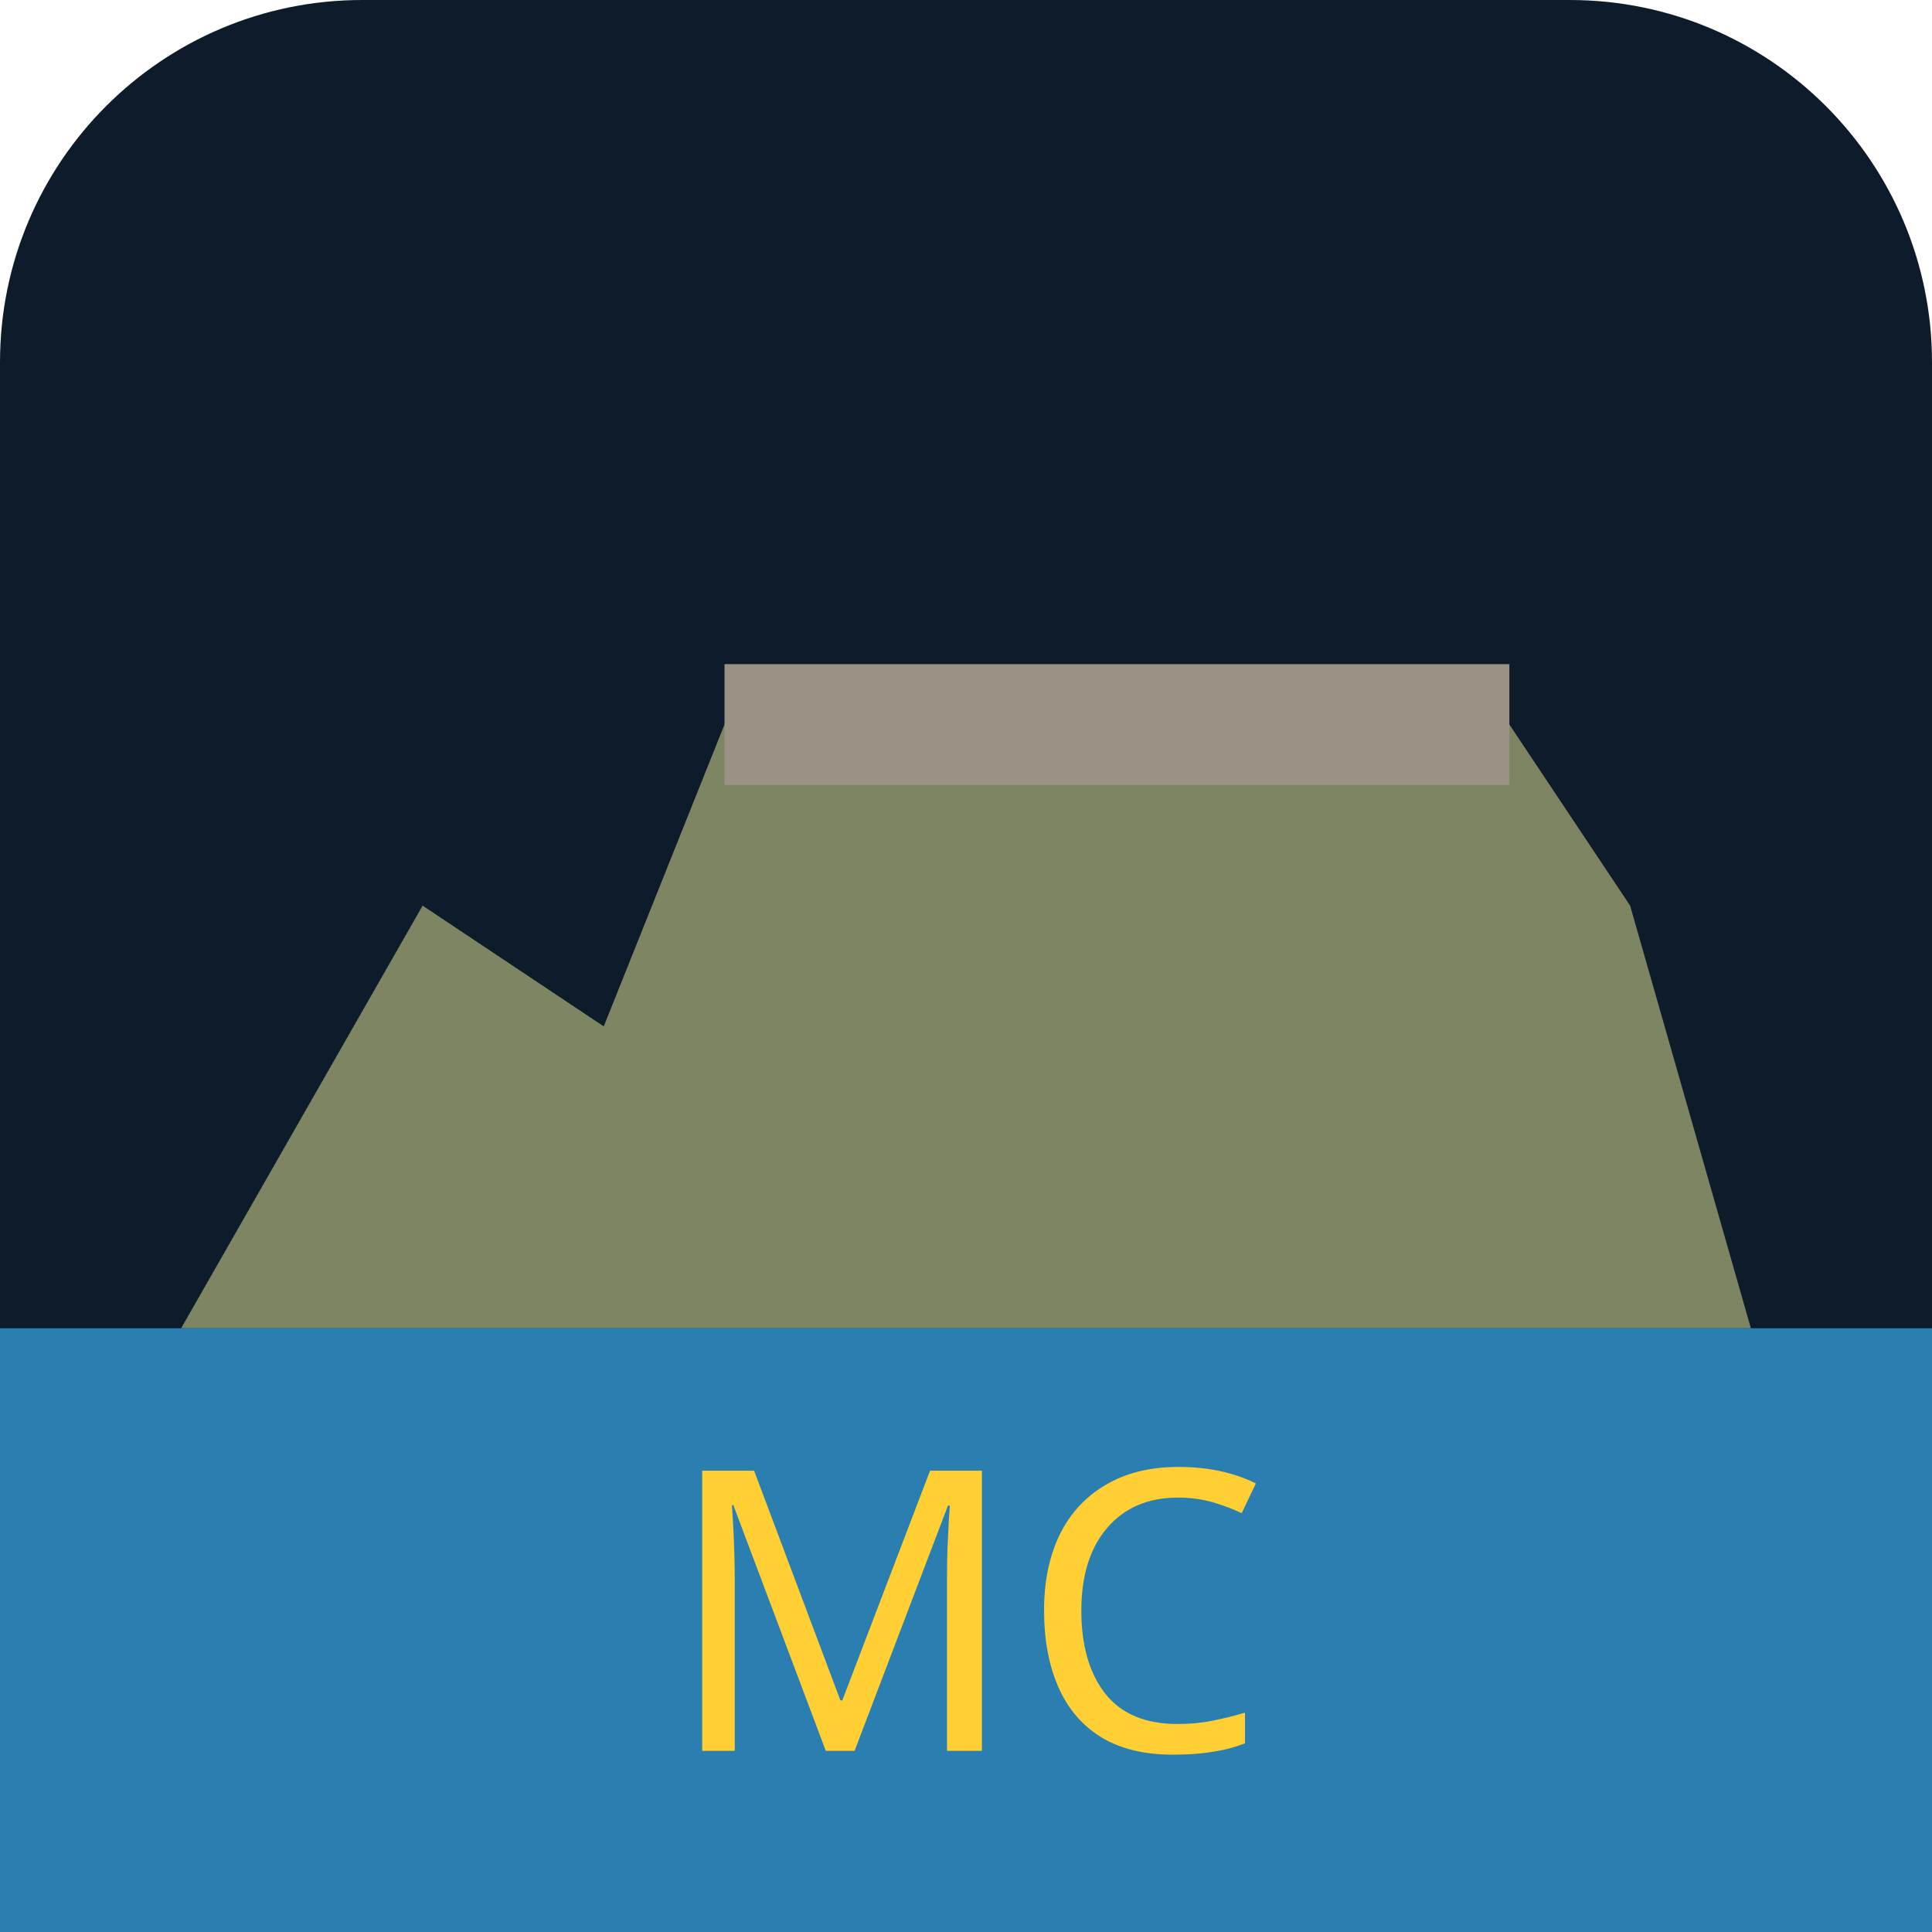
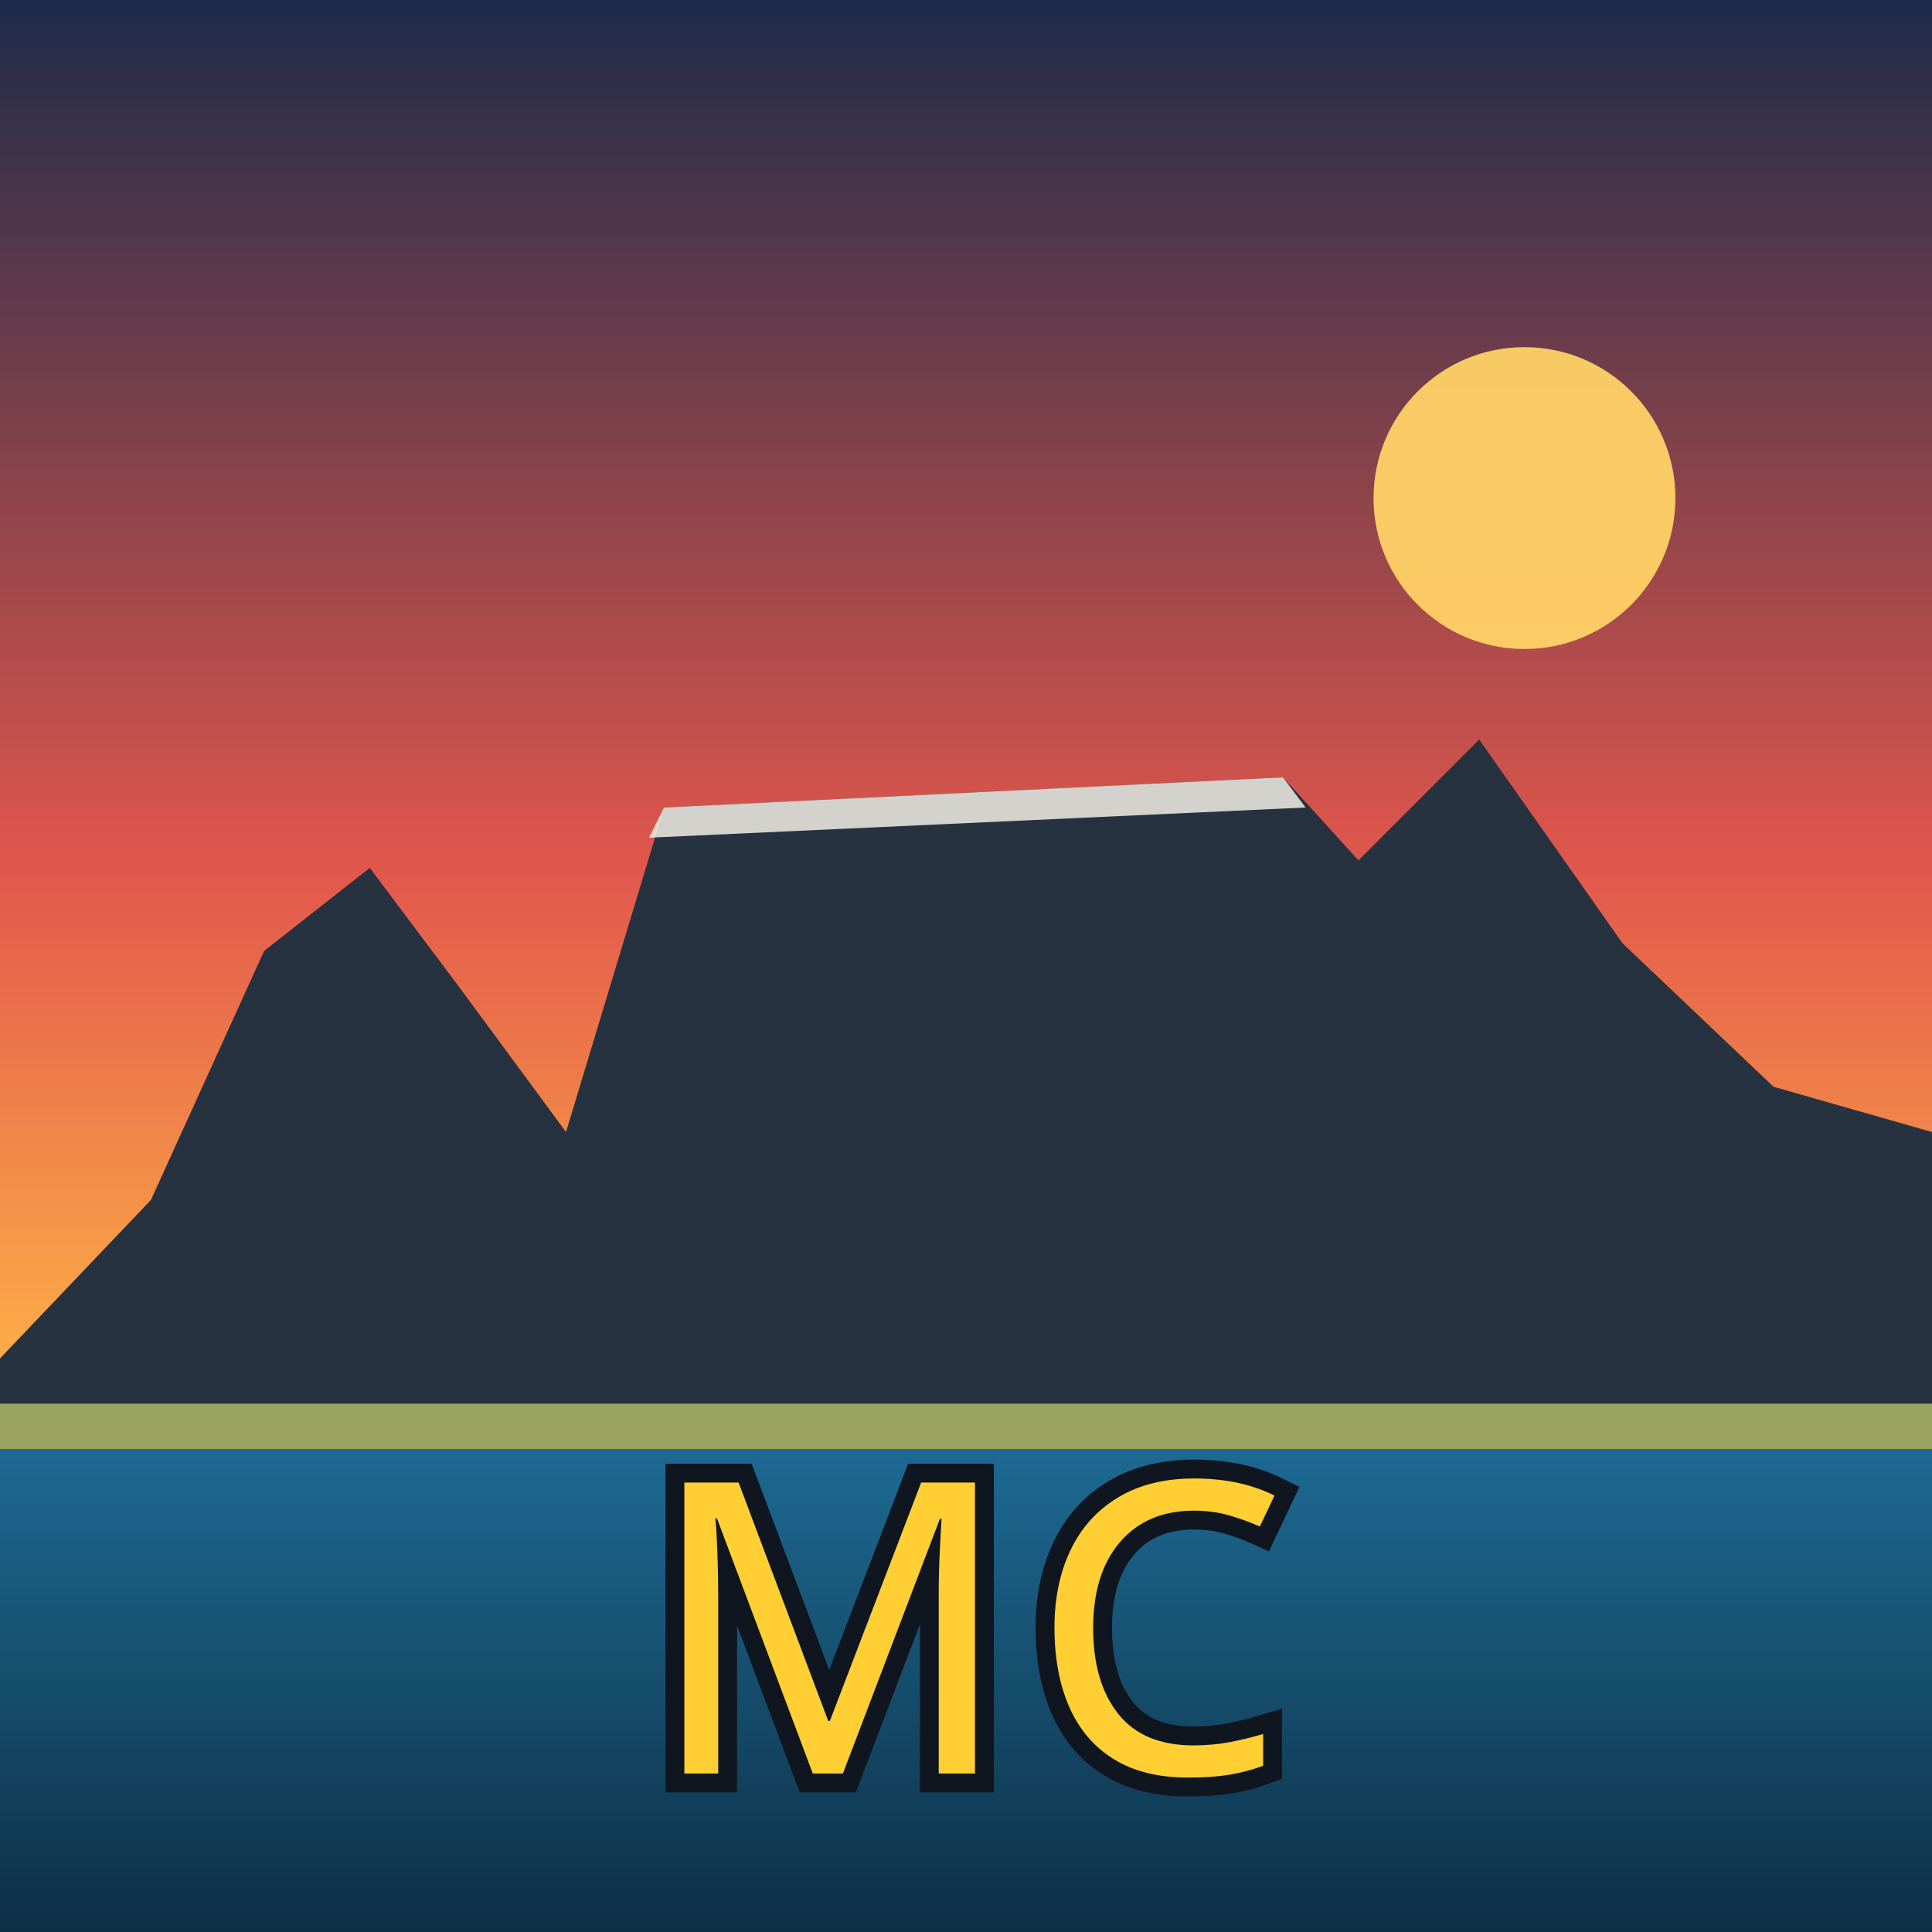
- <svg xmlns="http://www.w3.org/2000/svg" viewBox="0 0 64 64">
-   <rect width="64" height="64" rx="12" fill="#0d1b2a" />
-   <path d="M6 44 L14 30 L20 34 L24 24 L50 24 L54 30 L58 44 Z" fill="#7d8562" />
-   <rect x="24" y="22" width="26" height="4" fill="#9a9284" />
-   <rect x="0" y="44" width="64" height="20" fill="#2a7fb0" />
-   <text x="32" y="58" font-family="Impact, sans-serif" font-size="13" text-anchor="middle" fill="#ffcf33">MC</text>
+ <svg xmlns="http://www.w3.org/2000/svg" viewBox="0 0 512 512">
+   <defs>
+     <linearGradient id="sky" x1="0" y1="0" x2="0" y2="1">
+       <stop offset="0" stop-color="#1b2a4a" />
+       <stop offset="0.45" stop-color="#e2574c" />
+       <stop offset="0.72" stop-color="#ffb347" />
+     </linearGradient>
+     <linearGradient id="sea" x1="0" y1="0" x2="0" y2="1">
+       <stop offset="0" stop-color="#1f6f9a" />
+       <stop offset="1" stop-color="#0d2f45" />
+     </linearGradient>
+   </defs>
+   <rect width="512" height="512" fill="url(#sky)" />
+   <circle cx="404" cy="132" r="40" fill="#ffd166" opacity="0.95" />
+   <path d="M0 360 L40 318 L70 252 L98 230 L122 262 L150 300 L176 214 L340 206 L360 228 L392 196 L430 250 L470 288 L512 300 L512 380 L0 380 Z" fill="#26323f" />
+   <path d="M176 214 L340 206 L346 214 L172 222 Z" fill="#f2efe6" opacity="0.85" />
+   <rect y="372" width="512" height="140" fill="url(#sea)" />
+   <path d="M0 372 H512 V384 H0 Z" fill="#ffcf33" opacity="0.55" />
+   <text x="256" y="470" font-family="Impact, 'Bebas Neue', 'Arial Black', sans-serif" font-size="108" text-anchor="middle" fill="#ffcf33" stroke="#10161f" stroke-width="10" paint-order="stroke" letter-spacing="4">MC</text>
</svg>
